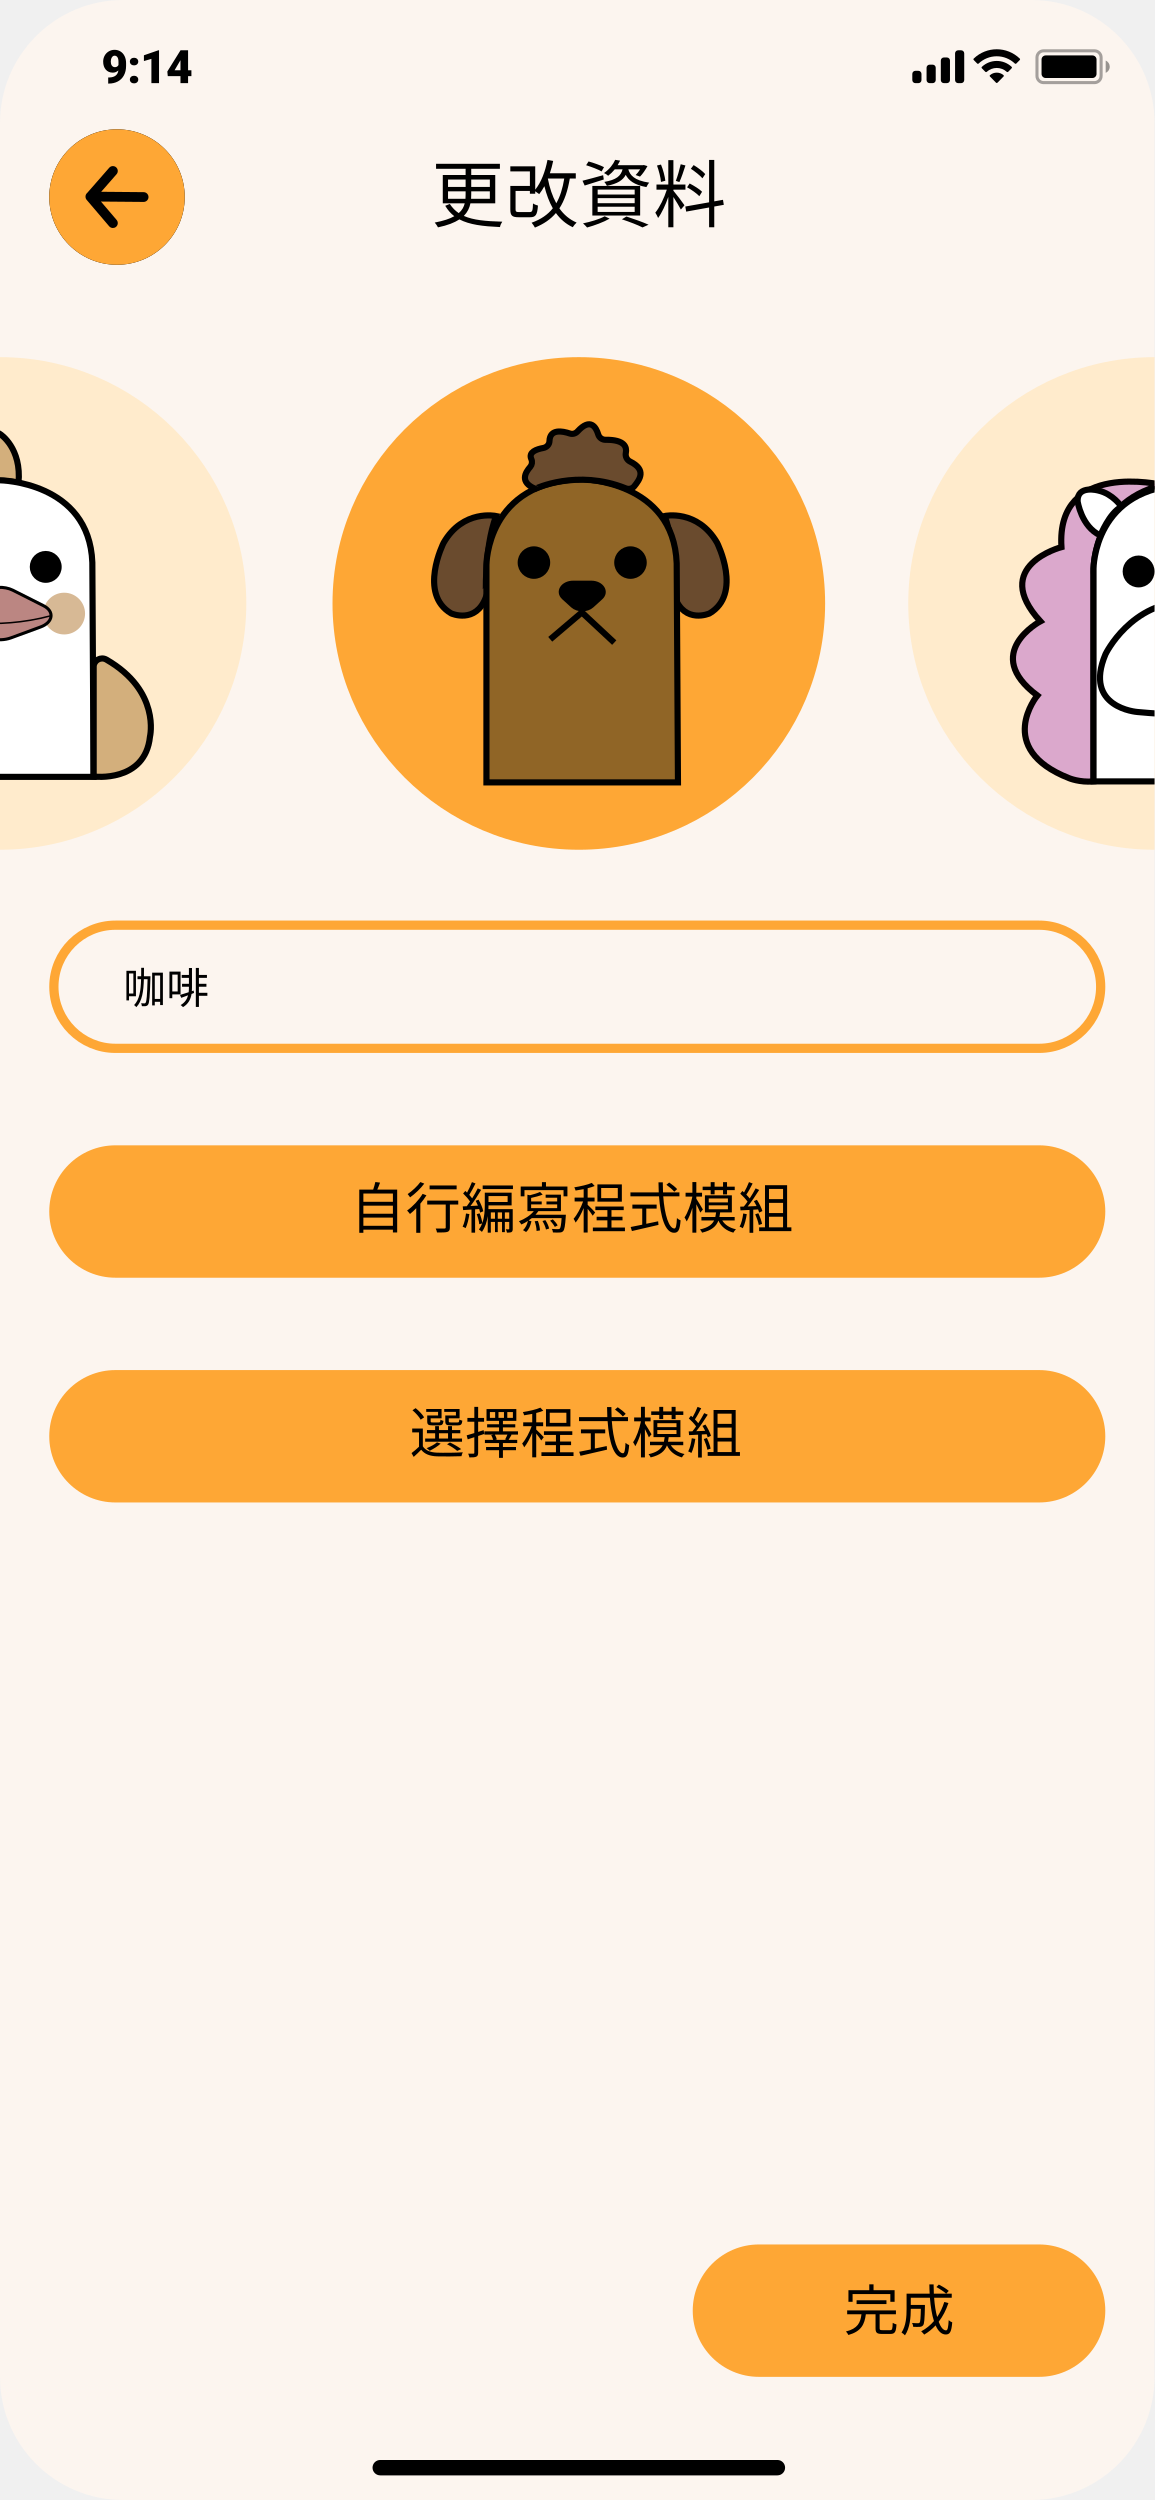
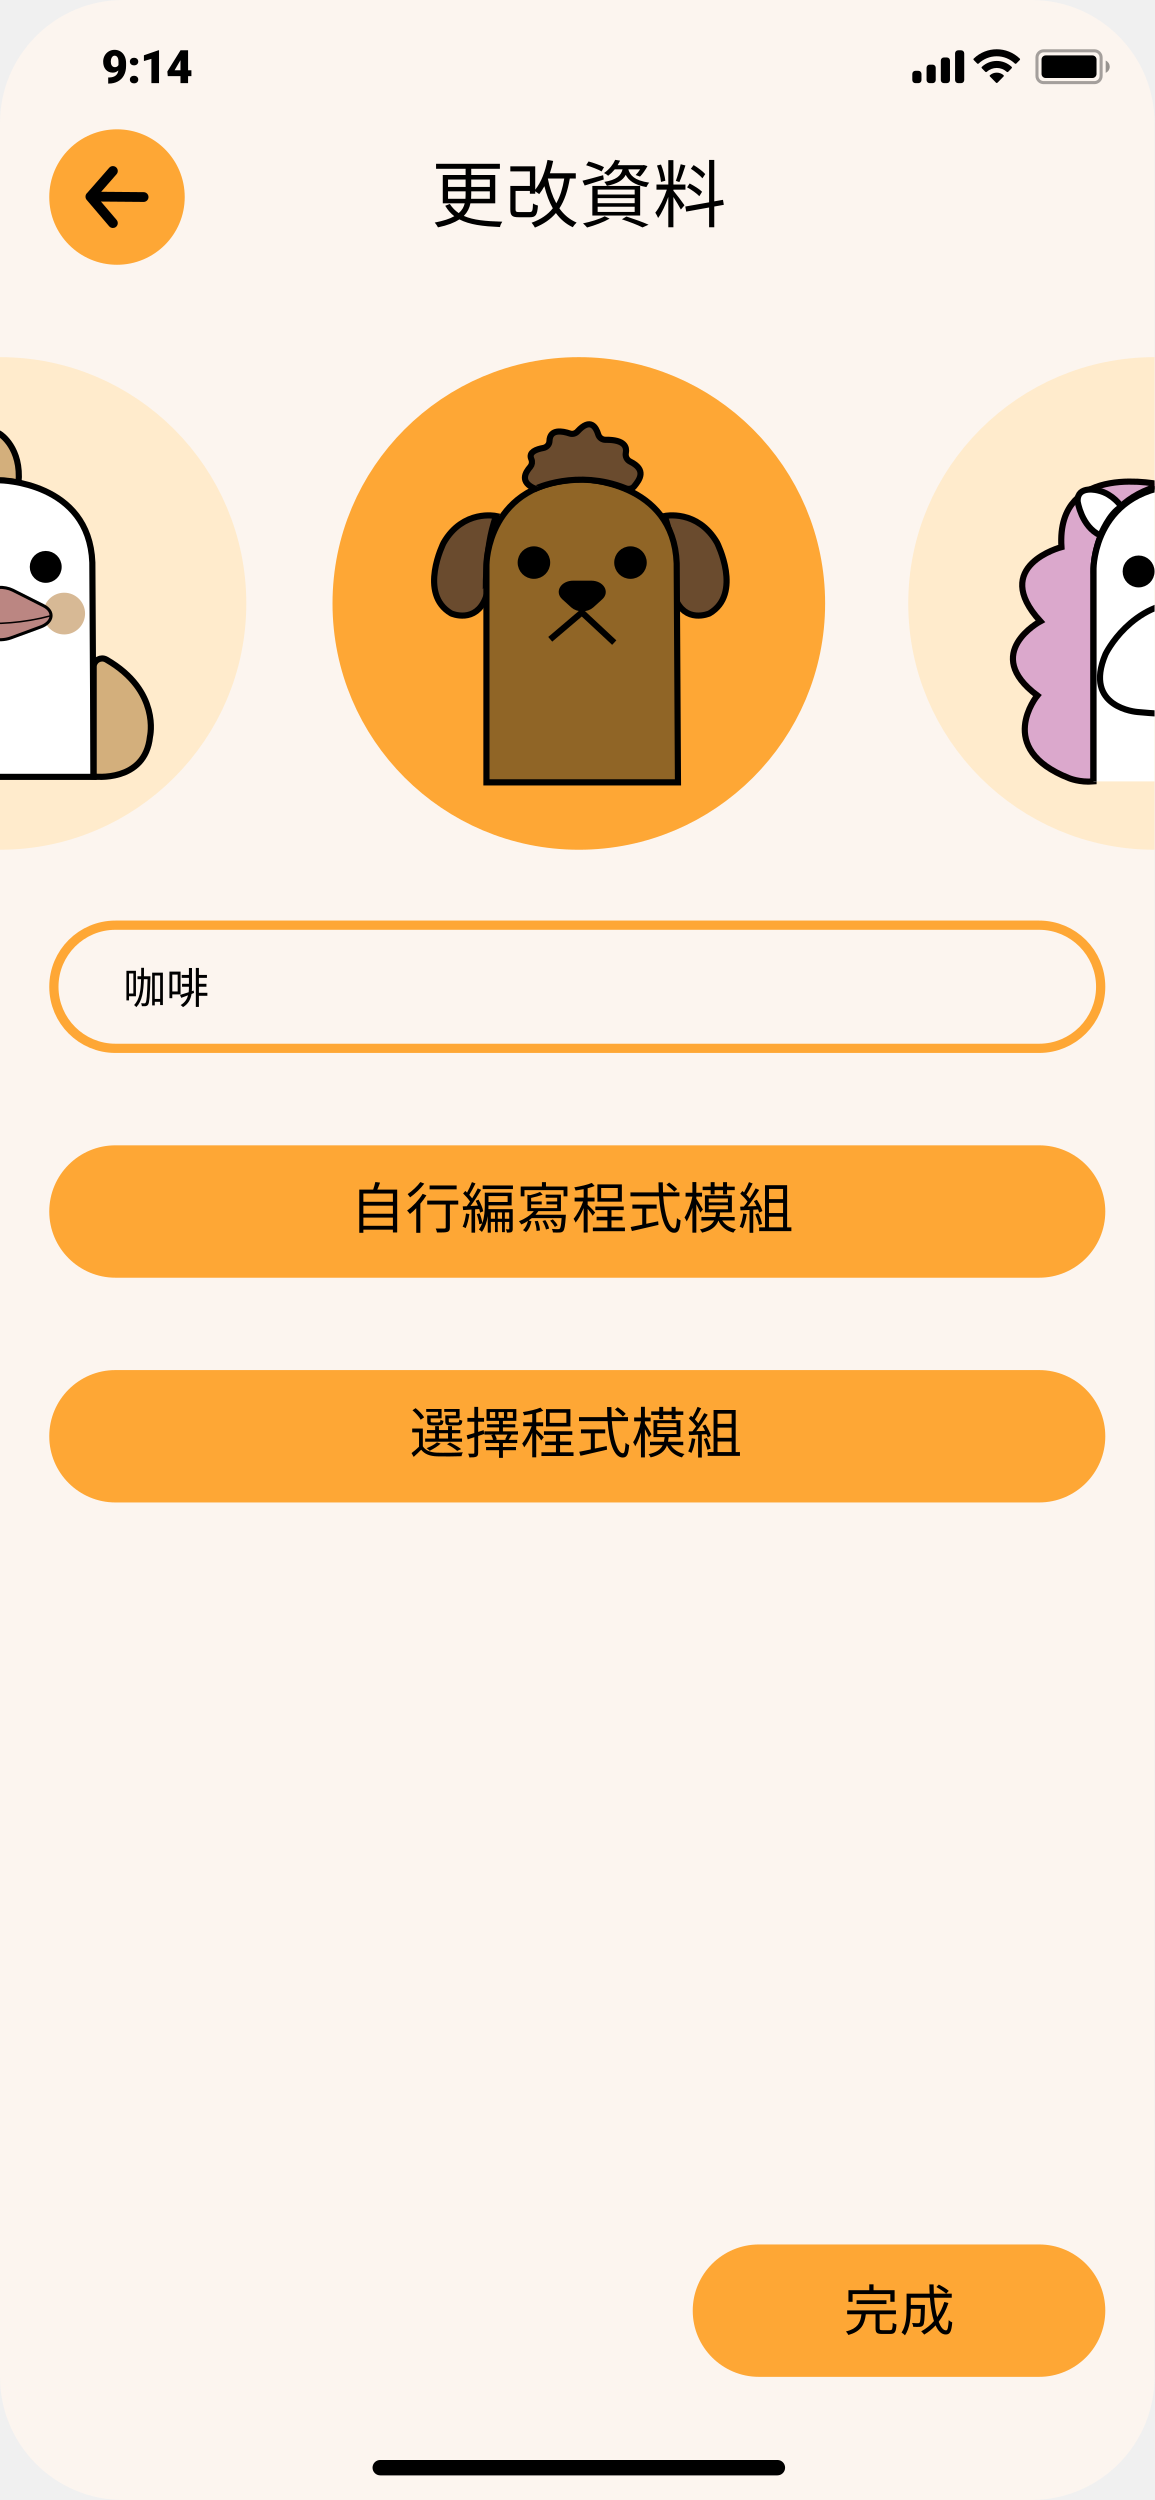
<svg xmlns="http://www.w3.org/2000/svg" width="375" height="812" viewBox="0 0 375 812" fill="none">
  <g clip-path="url(#clip0_117_17)">
    <rect width="375" height="812" rx="40" fill="#FCF5EF" />
    <rect x="121" y="799" width="134" height="5" rx="2.5" fill="black" />
    <rect x="16" y="372" width="343" height="43" rx="21.5" fill="#FEA735" />
    <path d="M118.023 398.136V395.472H127.617V398.136H118.023ZM127.617 391.602V394.212H118.023V391.602H127.617ZM127.617 387.66V390.342H118.023V387.66H127.617ZM122.541 386.382C122.847 385.698 123.171 384.888 123.441 384.114L121.911 383.916C121.767 384.618 121.479 385.59 121.209 386.382H116.691V400.404H118.023V399.396H127.617V400.314H129.003V386.382H122.541ZM148.317 385.032H139.533V386.292H148.317V385.032ZM136.527 383.934C135.627 385.212 133.899 386.832 132.405 387.84C132.639 388.092 132.999 388.614 133.197 388.902C134.799 387.768 136.635 386.022 137.805 384.438L136.527 383.934ZM137.265 387.768C136.023 389.802 134.079 391.872 132.225 393.186C132.495 393.456 132.963 394.032 133.161 394.302C133.827 393.78 134.511 393.132 135.195 392.43V400.422H136.527V390.954C137.265 390.072 137.949 389.154 138.507 388.236L137.265 387.768ZM148.839 389.946H138.759V391.224H144.771V398.64C144.771 398.946 144.663 399.018 144.321 399.036C143.979 399.054 142.791 399.054 141.513 399.018C141.711 399.396 141.891 399.954 141.945 400.314C143.709 400.314 144.717 400.314 145.329 400.116C145.923 399.9 146.121 399.486 146.121 398.658V391.224H148.839V389.946ZM151.359 394.14C151.161 395.706 150.819 397.326 150.261 398.424C150.513 398.514 151.035 398.748 151.233 398.892C151.809 397.74 152.205 396.03 152.457 394.338L151.359 394.14ZM155.643 392.7C155.787 393.132 155.895 393.528 155.949 393.852L156.975 393.42C156.759 392.412 156.129 390.846 155.445 389.658L154.509 390.018C154.761 390.504 155.013 391.044 155.229 391.584L152.817 391.71C153.969 390.198 155.301 388.146 156.273 386.472L155.175 385.986C154.707 386.94 154.059 388.11 153.357 389.226C153.105 388.884 152.781 388.488 152.421 388.092C153.051 387.102 153.825 385.626 154.437 384.384L153.285 383.952C152.925 384.942 152.277 386.328 151.701 387.354C151.521 387.174 151.323 386.976 151.143 386.814L150.423 387.642C151.251 388.416 152.151 389.46 152.673 390.27C152.313 390.828 151.953 391.332 151.611 391.782C151.143 391.8 150.693 391.818 150.297 391.836L150.423 393.042C151.233 392.988 152.151 392.934 153.141 392.862V400.368H154.311V392.79L155.643 392.7ZM163.977 395.85V393.78H165.399V395.85H163.977ZM161.673 395.85V393.78H163.059V395.85H161.673ZM159.423 395.85V393.78H160.773V395.85H159.423ZM164.877 388.488V390.414H158.667V388.488H164.877ZM166.533 392.736H158.631C158.649 392.304 158.667 391.908 158.667 391.512H166.173V387.372H157.461V391.314C157.461 393.042 157.371 395.256 156.651 397.236C156.543 396.354 156.201 395.076 155.769 394.086L154.833 394.374C155.247 395.4 155.607 396.75 155.661 397.632L156.615 397.362C156.345 398.064 156.003 398.748 155.553 399.36C155.823 399.504 156.327 399.882 156.525 400.116C157.587 398.658 158.145 396.804 158.415 394.986V400.368H159.423V396.876H160.773V400.188H161.673V396.876H163.059V400.188H163.977V396.876H165.399V399.09C165.399 399.252 165.363 399.288 165.255 399.288C165.111 399.288 164.733 399.288 164.301 399.27C164.445 399.576 164.625 400.044 164.661 400.368C165.327 400.368 165.795 400.332 166.137 400.17C166.461 399.954 166.533 399.63 166.533 399.108V392.736ZM156.777 385.032V386.202H166.605V385.032H156.777ZM173.661 396.66C174.021 397.668 174.291 399 174.273 399.81L175.371 399.648C175.371 398.838 175.101 397.542 174.705 396.552L173.661 396.66ZM176.199 396.588C176.721 397.452 177.189 398.586 177.333 399.342L178.359 399.036C178.215 398.28 177.711 397.146 177.135 396.3L176.199 396.588ZM181.131 398.01C180.843 397.452 180.177 396.624 179.565 396.048L178.665 396.48C179.277 397.074 179.925 397.92 180.195 398.496L181.131 398.01ZM173.913 394.554C174.255 394.176 174.579 393.798 174.849 393.384H182.193V388.038H177.225V389.028H180.969V390.234H177.495V391.188H180.969V392.412H172.509V391.188H175.947V390.234H172.509V389.082C173.769 388.812 175.191 388.452 176.253 388.002L175.407 387.138C174.615 387.516 173.301 387.912 172.113 388.218L171.303 388.038V393.384H173.373C172.257 394.806 170.403 395.94 168.549 396.66C168.801 396.912 169.197 397.47 169.341 397.722C170.061 397.398 170.799 397.002 171.483 396.552C171.213 397.686 170.691 398.856 169.863 399.54L170.871 400.152C171.843 399.342 172.311 397.974 172.617 396.678L171.699 396.408C172.059 396.174 172.401 395.922 172.725 395.652H182.409C182.265 397.866 182.085 398.784 181.815 399.072C181.671 399.216 181.527 399.234 181.221 399.216C180.897 399.234 180.087 399.216 179.223 399.144C179.439 399.45 179.565 399.954 179.601 400.296C180.483 400.35 181.347 400.368 181.779 400.314C182.283 400.296 182.607 400.188 182.913 399.864C183.345 399.396 183.561 398.172 183.759 395.094C183.777 394.914 183.795 394.554 183.795 394.554H173.913ZM177.333 385.392V383.952H176.019V385.392H169.125V388.56H170.349V386.562H183.039V388.56H184.299V385.392H177.333ZM200.661 389.154H195.261V385.86H200.661V389.154ZM201.975 384.69H194.037V390.306H201.975V384.69ZM193.317 393.798C192.957 393.384 191.427 391.8 190.869 391.332V390.234H193.119V388.974H190.869V385.932C191.715 385.734 192.507 385.482 193.155 385.212L192.219 384.204C190.905 384.798 188.547 385.32 186.531 385.644C186.693 385.95 186.873 386.382 186.945 386.688C187.773 386.562 188.691 386.418 189.573 386.238V388.974H186.639V390.234H189.393C188.673 392.286 187.431 394.608 186.297 395.868C186.513 396.192 186.837 396.714 186.963 397.092C187.881 395.994 188.835 394.194 189.573 392.376V400.332H190.869V392.628C191.481 393.366 192.219 394.356 192.507 394.86L193.317 393.798ZM198.609 398.694V396.372H202.191V395.202H198.609V393.06H202.587V391.872H193.371V393.06H197.277V395.202H193.785V396.372H197.277V398.694H192.561V399.9H202.983V398.694H198.609ZM219.939 386.22C219.399 385.608 218.265 384.69 217.347 384.078L216.447 384.816C217.365 385.464 218.481 386.436 219.003 387.066L219.939 386.22ZM209.913 392.556H213.279V391.26H205.395V392.556H208.599V397.776C207.159 398.064 205.845 398.334 204.837 398.532L205.251 399.846C207.537 399.342 210.831 398.586 213.873 397.848L213.765 396.678C212.469 396.966 211.173 397.218 209.913 397.488V392.556ZM220.677 388.578V387.282H215.349C215.295 386.22 215.277 385.14 215.277 384.024H213.873C213.891 385.122 213.909 386.22 213.963 387.282H204.765V388.578H214.053C214.521 395.238 216.015 400.404 218.949 400.404C220.317 400.404 220.821 399.486 221.055 396.372C220.677 396.228 220.173 395.94 219.867 395.634C219.759 398.028 219.543 399.018 219.057 399.018C217.275 399.018 215.853 394.644 215.421 388.578H220.677ZM230.829 387.912H232.107V386.562H234.843V387.93H236.139V386.562H238.641V385.428H236.139V383.952H234.843V385.428H232.107V383.952H230.829V385.428H228.219V386.562H230.829V387.912ZM228.309 392.862C227.985 392.304 226.635 390.036 226.167 389.352V388.65H228.021V387.39H226.167V383.934H224.889V387.39H222.675V388.65H224.889C224.403 391.08 223.377 393.942 222.333 395.436C222.567 395.76 222.891 396.336 223.035 396.732C223.701 395.67 224.367 394.032 224.889 392.286V400.368H226.167V391.152C226.653 392.088 227.211 393.24 227.463 393.852L228.309 392.862ZM230.199 391.494H236.427V392.772H230.199V391.494ZM230.199 389.262H236.427V390.54H230.199V389.262ZM238.623 396.408V395.274H233.673C233.763 394.806 233.853 394.302 233.907 393.78H237.705V388.254H228.957V393.78H232.593C232.521 394.302 232.449 394.824 232.341 395.274H227.823V396.408H231.945C231.261 397.776 229.983 398.73 227.355 399.324C227.589 399.576 227.931 400.08 228.039 400.368C231.171 399.612 232.611 398.352 233.331 396.444C234.231 398.406 235.887 399.738 238.191 400.368C238.371 400.026 238.749 399.522 239.037 399.27C237.003 398.838 235.473 397.848 234.591 396.408H238.623ZM241.395 394.14C241.197 395.724 240.819 397.326 240.225 398.424C240.513 398.514 241.053 398.766 241.269 398.928C241.863 397.776 242.295 396.048 242.547 394.356L241.395 394.14ZM246.219 392.826C246.381 393.204 246.489 393.546 246.561 393.852L247.623 393.348C247.371 392.376 246.579 390.846 245.841 389.694L244.851 390.126C245.157 390.612 245.463 391.17 245.733 391.728C244.743 391.764 243.753 391.818 242.853 391.854C244.095 390.306 245.535 388.182 246.579 386.49L245.427 385.986C244.923 386.958 244.239 388.128 243.501 389.262C243.213 388.884 242.835 388.452 242.403 388.02C243.087 387.048 243.843 385.608 244.455 384.402L243.267 383.952C242.889 384.942 242.259 386.292 241.665 387.3C241.485 387.138 241.305 386.976 241.125 386.832L240.441 387.714C241.287 388.47 242.241 389.478 242.799 390.288C242.403 390.882 241.989 391.422 241.593 391.89C241.179 391.908 240.765 391.926 240.405 391.926L240.513 393.132L243.447 392.988V400.404H244.653V392.916L246.219 392.826ZM245.301 394.392C245.787 395.508 246.291 396.948 246.453 397.884L247.515 397.524C247.353 396.588 246.831 395.166 246.309 394.068L245.301 394.392ZM249.765 395.202H254.337V398.64H249.765V395.202ZM254.337 386.166V389.478H249.765V386.166H254.337ZM254.337 393.996H249.765V390.684H254.337V393.996ZM255.651 398.64V384.96H248.469V398.64H246.561V399.864H257.037V398.64H255.651Z" fill="black" />
    <rect x="16" y="445" width="343" height="43" rx="21.5" fill="#FEA735" />
    <path d="M148.084 459.742H144.628V461.614C144.628 462.694 145.006 462.964 146.338 462.964H148.75C149.704 462.964 150.046 462.64 150.172 461.434C149.848 461.362 149.416 461.218 149.182 461.056C149.128 461.902 149.038 462.01 148.606 462.01H146.464C145.87 462.01 145.762 461.938 145.762 461.596V460.678H149.272V457.636H144.286V458.572H148.084V459.742ZM142.288 459.742H138.76V461.614C138.76 462.694 139.102 462.964 140.434 462.964H142.666C143.584 462.964 143.926 462.658 144.052 461.488C143.728 461.434 143.296 461.29 143.062 461.11C143.008 461.902 142.918 462.01 142.486 462.01H140.542C139.966 462.01 139.876 461.938 139.876 461.614V460.678H143.422V457.636H138.436V458.572H142.288V459.742ZM142.576 465.52H145.528V467.23H142.576V465.52ZM150.064 467.23H146.806V465.52H149.506V464.494H146.806V463.198H145.528V464.494H142.576V463.198H141.334V464.494H138.67V465.52H141.334V467.23H138.094V468.274H150.064V467.23ZM149.794 470.668C148.948 470.002 147.472 469.138 146.158 468.508L145.204 469.102C146.446 469.732 147.742 470.578 148.498 471.244L149.794 470.668ZM141.928 468.472C141.136 469.192 139.804 469.876 138.58 470.362C138.868 470.542 139.354 470.974 139.57 471.208C140.758 470.632 142.198 469.75 143.116 468.886L141.928 468.472ZM137.752 460.354C137.248 459.454 136.06 458.212 134.998 457.366L133.972 458.05C135.016 458.932 136.168 460.21 136.636 461.11L137.752 460.354ZM137.338 463.99H133.882V465.25H136.096V469.894C135.304 470.65 134.422 471.406 133.666 471.964L134.368 473.206C135.232 472.414 136.042 471.658 136.798 470.866C137.914 472.288 139.552 472.936 141.928 473.026C143.962 473.098 147.85 473.062 149.884 472.972C149.938 472.594 150.154 472 150.316 471.712C148.12 471.856 143.926 471.91 141.892 471.82C139.786 471.73 138.184 471.118 137.338 469.768V463.99ZM157.084 464.512C156.49 464.71 155.896 464.908 155.302 465.088V461.776H157.228V460.552H155.302V456.952H154.06V460.552H151.81V461.776H154.06V465.466C153.124 465.754 152.26 466.024 151.576 466.204L151.918 467.5L154.06 466.798V471.82C154.06 472.09 153.97 472.144 153.754 472.144C153.538 472.162 152.836 472.162 152.062 472.144C152.242 472.504 152.404 473.062 152.458 473.368C153.574 473.386 154.258 473.332 154.69 473.134C155.14 472.918 155.302 472.558 155.302 471.82V466.402L157.264 465.754L157.084 464.512ZM164.482 467.662H160.864L161.368 467.518C161.278 467.086 160.99 466.438 160.72 465.952H164.806C164.608 466.456 164.302 467.104 164.068 467.536L164.482 467.662ZM161.908 458.644H163.69V460.534H161.908V458.644ZM160.828 460.534H159.118V458.644H160.828V460.534ZM164.77 458.644H166.588V460.534H164.77V458.644ZM168.244 464.89H163.348V463.612H167.362V462.604H163.348V461.488H167.704V457.672H158.02V461.488H162.088V462.604H158.218V463.612H162.088V464.89H157.336V465.952H160.288L159.55 466.132C159.802 466.582 160.054 467.194 160.18 467.662H157.498V468.706H162.088V469.984H157.876V471.028H162.088V473.512H163.348V471.028H167.596V469.984H163.348V468.706H167.992V467.662H165.202C165.49 467.194 165.814 466.618 166.156 466.024L165.886 465.952H168.244V464.89ZM183.958 462.154H178.558V458.86H183.958V462.154ZM185.272 457.69H177.334V463.306H185.272V457.69ZM176.614 466.798C176.254 466.384 174.724 464.8 174.166 464.332V463.234H176.416V461.974H174.166V458.932C175.012 458.734 175.804 458.482 176.452 458.212L175.516 457.204C174.202 457.798 171.844 458.32 169.828 458.644C169.99 458.95 170.17 459.382 170.242 459.688C171.07 459.562 171.988 459.418 172.87 459.238V461.974H169.936V463.234H172.69C171.97 465.286 170.728 467.608 169.594 468.868C169.81 469.192 170.134 469.714 170.26 470.092C171.178 468.994 172.132 467.194 172.87 465.376V473.332H174.166V465.628C174.778 466.366 175.516 467.356 175.804 467.86L176.614 466.798ZM181.906 471.694V469.372H185.488V468.202H181.906V466.06H185.884V464.872H176.668V466.06H180.574V468.202H177.082V469.372H180.574V471.694H175.858V472.9H186.28V471.694H181.906ZM203.236 459.22C202.696 458.608 201.562 457.69 200.644 457.078L199.744 457.816C200.662 458.464 201.778 459.436 202.3 460.066L203.236 459.22ZM193.21 465.556H196.576V464.26H188.692V465.556H191.896V470.776C190.456 471.064 189.142 471.334 188.134 471.532L188.548 472.846C190.834 472.342 194.128 471.586 197.17 470.848L197.062 469.678C195.766 469.966 194.47 470.218 193.21 470.488V465.556ZM203.974 461.578V460.282H198.646C198.592 459.22 198.574 458.14 198.574 457.024H197.17C197.188 458.122 197.206 459.22 197.26 460.282H188.062V461.578H197.35C197.818 468.238 199.312 473.404 202.246 473.404C203.614 473.404 204.118 472.486 204.352 469.372C203.974 469.228 203.47 468.94 203.164 468.634C203.056 471.028 202.84 472.018 202.354 472.018C200.572 472.018 199.15 467.644 198.718 461.578H203.974ZM214.126 460.912H215.404V459.562H218.14V460.93H219.436V459.562H221.938V458.428H219.436V456.952H218.14V458.428H215.404V456.952H214.126V458.428H211.516V459.562H214.126V460.912ZM211.606 465.862C211.282 465.304 209.932 463.036 209.464 462.352V461.65H211.318V460.39H209.464V456.934H208.186V460.39H205.972V461.65H208.186C207.7 464.08 206.674 466.942 205.63 468.436C205.864 468.76 206.188 469.336 206.332 469.732C206.998 468.67 207.664 467.032 208.186 465.286V473.368H209.464V464.152C209.95 465.088 210.508 466.24 210.76 466.852L211.606 465.862ZM213.496 464.494H219.724V465.772H213.496V464.494ZM213.496 462.262H219.724V463.54H213.496V462.262ZM221.92 469.408V468.274H216.97C217.06 467.806 217.15 467.302 217.204 466.78H221.002V461.254H212.254V466.78H215.89C215.818 467.302 215.746 467.824 215.638 468.274H211.12V469.408H215.242C214.558 470.776 213.28 471.73 210.652 472.324C210.886 472.576 211.228 473.08 211.336 473.368C214.468 472.612 215.908 471.352 216.628 469.444C217.528 471.406 219.184 472.738 221.488 473.368C221.668 473.026 222.046 472.522 222.334 472.27C220.3 471.838 218.77 470.848 217.888 469.408H221.92ZM224.692 467.14C224.494 468.724 224.116 470.326 223.522 471.424C223.81 471.514 224.35 471.766 224.566 471.928C225.16 470.776 225.592 469.048 225.844 467.356L224.692 467.14ZM229.516 465.826C229.678 466.204 229.786 466.546 229.858 466.852L230.92 466.348C230.668 465.376 229.876 463.846 229.138 462.694L228.148 463.126C228.454 463.612 228.76 464.17 229.03 464.728C228.04 464.764 227.05 464.818 226.15 464.854C227.392 463.306 228.832 461.182 229.876 459.49L228.724 458.986C228.22 459.958 227.536 461.128 226.798 462.262C226.51 461.884 226.132 461.452 225.7 461.02C226.384 460.048 227.14 458.608 227.752 457.402L226.564 456.952C226.186 457.942 225.556 459.292 224.962 460.3C224.782 460.138 224.602 459.976 224.422 459.832L223.738 460.714C224.584 461.47 225.538 462.478 226.096 463.288C225.7 463.882 225.286 464.422 224.89 464.89C224.476 464.908 224.062 464.926 223.702 464.926L223.81 466.132L226.744 465.988V473.404H227.95V465.916L229.516 465.826ZM228.598 467.392C229.084 468.508 229.588 469.948 229.75 470.884L230.812 470.524C230.65 469.588 230.128 468.166 229.606 467.068L228.598 467.392ZM233.062 468.202H237.634V471.64H233.062V468.202ZM237.634 459.166V462.478H233.062V459.166H237.634ZM237.634 466.996H233.062V463.684H237.634V466.996ZM238.948 471.64V457.96H231.766V471.64H229.858V472.864H240.334V471.64H238.948Z" fill="black" />
-     <g clip-path="url(#clip1_117_17)">
-       <path d="M38 86.001C50.151 86.001 60.001 76.151 60.001 64C60.001 51.849 50.151 41.999 38 41.999C25.849 41.999 15.999 51.849 15.999 64C15.999 76.151 25.849 86.001 38 86.001Z" fill="black" />
-       <path d="M38 86.001C50.151 86.001 60.001 76.151 60.001 64C60.001 51.849 50.151 41.999 38 41.999C25.849 41.999 15.999 51.849 15.999 64C15.999 76.151 25.849 86.001 38 86.001Z" fill="#FEA735" />
-       <path d="M46.657 62.412L32.864 62.291L37.862 56.579C38.44 55.919 38.373 54.916 37.713 54.338C37.053 53.761 36.05 53.828 35.472 54.488L28.346 62.633C28 62.921 27.774 63.348 27.769 63.833C27.769 63.84 27.771 63.848 27.771 63.855C27.764 64.232 27.888 64.612 28.148 64.917L35.459 73.496C35.773 73.864 36.219 74.054 36.668 74.054C37.032 74.054 37.398 73.929 37.697 73.674C38.365 73.106 38.445 72.103 37.876 71.436L32.787 65.465L46.629 65.588C46.634 65.588 46.638 65.588 46.643 65.588C47.514 65.588 48.223 64.886 48.23 64.014C48.238 63.137 47.534 62.42 46.657 62.412Z" fill="black" />
-     </g>
    <path d="M145.52 64.56V62.136H151.232V63.096C151.232 63.576 151.232 64.08 151.184 64.56H145.52ZM145.52 58.32H151.232V60.72H145.52V58.32ZM159.104 58.32V60.72H153.056V58.32H159.104ZM159.104 64.56H153.008C153.032 64.104 153.056 63.6 153.056 63.12V62.136H159.104V64.56ZM160.856 66.048V56.832H153.056V54.816H162.368V53.208H141.632V54.816H151.232V56.832H143.816V66.048H150.944C150.656 67.2 150.104 68.28 149 69.216C147.872 68.472 146.912 67.488 146.096 66.24L144.608 66.84C145.424 68.232 146.408 69.336 147.56 70.224C146.096 71.064 144.056 71.736 141.2 72.288C141.584 72.696 142.064 73.44 142.256 73.848C145.376 73.2 147.608 72.312 149.216 71.256C152.48 72.984 156.848 73.512 162.392 73.752C162.488 73.176 162.824 72.432 163.136 72C157.808 71.856 153.68 71.496 150.656 70.128C151.856 68.904 152.504 67.536 152.792 66.048H160.856ZM177.968 57.984H183.272C182.744 61.2 181.928 63.864 180.68 66.024C179.408 63.72 178.52 61.008 177.944 58.032L177.968 57.984ZM187.016 57.984V56.28H178.592C179.024 55.008 179.384 53.664 179.672 52.272L177.824 51.936C177.104 55.704 175.76 59.256 173.84 61.608V54.024H165.752V55.68H172.112V60.384H165.752V68.016C165.752 70.056 166.352 70.56 168.464 70.56H172.16C174.008 70.56 174.512 69.792 174.728 66.768C174.224 66.648 173.48 66.36 173.12 66.072C173.048 68.496 172.904 68.88 172.016 68.88H168.632C167.648 68.88 167.456 68.76 167.456 67.992V62.016H172.112V62.928H173.84V62.136C174.272 62.424 174.848 62.832 175.136 63.048C175.736 62.304 176.288 61.44 176.816 60.48C177.488 63.168 178.376 65.592 179.552 67.656C177.92 69.72 175.688 71.256 172.664 72.336C173 72.72 173.552 73.512 173.744 73.92C176.648 72.744 178.856 71.208 180.56 69.192C182 71.184 183.776 72.744 186.032 73.8C186.32 73.32 186.896 72.624 187.28 72.288C184.976 71.304 183.128 69.72 181.688 67.68C183.344 65.136 184.4 61.968 185.072 57.984H187.016ZM202.208 55.008C201.632 57.192 200.192 58.392 196.28 59.088C196.568 59.4 196.976 59.976 197.12 60.36C200.528 59.688 202.304 58.56 203.24 56.784C204.128 58.512 205.88 60.048 209.96 60.768C210.128 60.336 210.536 59.664 210.872 59.328C205.952 58.608 204.608 56.856 204.08 55.008H207.92C207.488 55.704 206.96 56.376 206.456 56.856L207.872 57.36C208.736 56.52 209.624 55.176 210.296 53.952L209.096 53.592L208.808 53.664H200.6C200.912 53.16 201.176 52.68 201.416 52.176L199.808 51.912C199.184 53.352 197.984 54.96 196.184 56.208C196.616 56.376 197.192 56.76 197.528 57.096C198.368 56.448 199.064 55.752 199.664 55.008H202.208ZM194.12 67.152H206.144V68.832H194.12V67.152ZM194.12 64.344H206.144V66H194.12V64.344ZM194.12 61.584H206.144V63.192H194.12V61.584ZM192.392 70.008H207.92V60.384H192.392V70.008ZM196.184 54.288C195.032 53.688 192.824 52.896 191.168 52.44L190.376 53.664C192.08 54.192 194.288 55.032 195.392 55.68L196.184 54.288ZM195.896 56.904C193.448 57.576 190.928 58.296 189.2 58.704L189.896 60.264C191.696 59.688 193.952 58.992 196.112 58.296L195.896 56.904ZM196.4 70.248C194.696 71.208 191.816 72.048 189.368 72.552C189.776 72.864 190.376 73.56 190.688 73.896C193.064 73.248 196.064 72.144 198.008 71.016L196.4 70.248ZM201.992 71.232C204.608 72.096 207.2 73.104 208.688 73.872L210.656 72.984C208.904 72.192 206.048 71.16 203.456 70.32L201.992 71.232ZM229.064 56.544C228.296 55.656 226.64 54.432 225.296 53.616L224.384 54.816C225.752 55.704 227.384 57 228.152 57.912L229.064 56.544ZM228.032 62.28C227.192 61.416 225.416 60.336 224 59.592L223.16 60.84C224.6 61.608 226.304 62.832 227.144 63.72L228.032 62.28ZM221.096 53.352C220.736 54.96 220.064 57.336 219.512 58.752L220.664 59.136C221.312 57.792 222.056 55.536 222.632 53.736L221.096 53.352ZM216.104 58.704C215.936 57.264 215.384 55.104 214.688 53.448L213.392 53.76C214.016 55.44 214.568 57.648 214.688 59.088L216.104 58.704ZM218.72 61.608H222.632V59.928H218.72V52.008H217.064V59.928H213.224V61.608H216.584C215.744 64.296 214.232 67.392 212.84 69.072C213.128 69.504 213.56 70.296 213.752 70.8C214.952 69.192 216.176 66.528 217.064 63.96V73.824H218.72V63.984C219.584 65.328 220.712 67.176 221.144 68.064L222.32 66.672C221.792 65.856 219.392 62.688 218.72 61.944V61.608ZM235.088 66.528L234.824 64.896L231.992 65.4V51.936H230.312V65.712L222.584 67.08L222.872 68.736L230.312 67.392V73.824H231.992V67.08L235.088 66.528Z" fill="black" />
    <rect x="17.5" y="300.5" width="340" height="40" rx="20" fill="#FCF5EF" stroke="#FEA735" stroke-width="3" />
    <path d="M43.316 316.172V322.71H41.902V316.172H43.316ZM44.156 323.578V315.318H41.062V324.922H41.902V323.578H44.156ZM46.746 317.096C46.76 316.214 46.774 315.29 46.774 314.338H45.864C45.864 315.304 45.864 316.228 45.85 317.096H44.66V318.034H45.822C45.724 321.716 45.318 324.67 43.554 326.448C43.778 326.588 44.114 326.896 44.282 327.12C46.186 325.132 46.62 321.982 46.732 318.034H47.936C47.782 323.396 47.614 325.258 47.306 325.678C47.18 325.874 47.082 325.902 46.9 325.902C46.69 325.902 46.284 325.902 45.836 325.86C45.976 326.126 46.074 326.518 46.074 326.798C46.536 326.84 46.998 326.826 47.306 326.798C47.642 326.742 47.88 326.63 48.104 326.294C48.524 325.692 48.678 323.746 48.86 317.586C48.874 317.474 48.874 317.096 48.874 317.096H46.746ZM50.274 324.446V316.858H52.01V324.446H50.274ZM49.42 315.92V326.56H50.274V325.384H52.01V326.448H52.906V315.92H49.42ZM57.708 316.55V322.024H55.958V316.55H57.708ZM58.646 322.976V315.584H55.034V324.208H55.958V322.976H58.646ZM62.888 321.73L62.314 321.926C62.342 321.492 62.356 321.058 62.356 320.61V314.408H61.362V316.648H59.024V317.614H61.362V319.546H59.122V320.498H61.362V320.596C61.362 321.156 61.348 321.716 61.278 322.276C60.214 322.626 59.206 322.948 58.464 323.158L58.87 324.096C59.542 323.858 60.298 323.578 61.082 323.27C60.774 324.502 60.088 325.608 58.674 326.448C58.926 326.602 59.276 326.924 59.444 327.12C61.222 326.042 61.936 324.53 62.216 322.836L63.028 322.514L62.888 321.73ZM67.354 322.472H64.61V320.498H67.046V319.546H64.61V317.614H67.214V316.648H64.61V314.38H63.602V327.05H64.61V323.438H67.354V322.472Z" fill="black" />
    <circle cx="188" cy="196" r="80" fill="#FEA735" />
    <circle cy="196" r="80" fill="#FFEBCC" />
    <path d="M-5.986 156.999C-5.986 156.999 -6.583 144.462 0.055 141C0.055 141 7.123 145.465 6.001 156.999C6.001 156.999 1.392 155.112 -5.986 156.999Z" fill="#D3AF7C" stroke="black" stroke-width="2" stroke-miterlimit="10" />
    <path d="M-30.469 252.324V183.22C-30.469 183.22 -30.469 156.405 0.024 155.999C0.024 155.999 28.988 156.405 29.991 182.719L30.397 252.324H-30.469Z" fill="white" stroke="black" stroke-width="2" stroke-miterlimit="10" />
    <path d="M14.852 188.808C17.437 188.808 19.533 186.712 19.533 184.127C19.533 181.543 17.437 179.447 14.852 179.447C12.268 179.447 10.172 181.543 10.172 184.127C10.172 186.712 12.268 188.808 14.852 188.808Z" fill="black" stroke="black" stroke-miterlimit="10" />
    <path d="M30.421 252.229C30.421 252.229 47.136 254.33 48.712 239.263C48.712 239.263 52.246 224.434 34.552 214.238C32.737 213.188 30.421 214.501 30.421 216.554V252.229Z" fill="#D3AF7C" stroke="black" stroke-width="2" stroke-miterlimit="10" />
-     <path d="M20.846 206.072C24.591 206.072 27.627 203.036 27.627 199.29C27.627 195.545 24.591 192.509 20.846 192.509C17.101 192.509 14.065 195.545 14.065 199.29C14.065 203.036 17.101 206.072 20.846 206.072Z" fill="#D7B995" />
+     <path d="M20.846 206.072C24.591 206.072 27.628 203.036 27.628 199.29C27.628 195.545 24.591 192.509 20.846 192.509C17.101 192.509 14.065 195.545 14.065 199.29C14.065 203.036 17.101 206.072 20.846 206.072Z" fill="#D7B995" />
    <path d="M-14.59 197.977L-5.062 192.055C-2.555 190.479 1.457 190.336 4.155 191.697L14.136 196.735C17.79 198.574 17.264 202.156 13.133 203.66L3.51 207.194C1.6 207.886 -0.716 207.982 -2.722 207.457L-12.608 204.806C-17.001 203.636 -18.028 200.102 -14.59 197.977Z" fill="#BB8682" stroke="black" stroke-miterlimit="10" />
    <path d="M-17.718 201.129C-17.718 201.129 -1.576 204.919 16.5 200" stroke="#040000" stroke-width="0.5" stroke-miterlimit="10" />
    <path d="M215.884 167.595C215.884 167.595 226.574 165.301 232.92 176.308C232.92 176.308 241.292 192.88 230.431 199.25C230.431 199.25 222.425 202.789 219.155 193.93C219.13 193.93 219.911 178.675 215.884 167.595Z" fill="#6A4B2E" stroke="black" stroke-width="2" stroke-miterlimit="10" />
    <path d="M161.116 167.595C161.116 167.595 150.426 165.301 144.08 176.308C144.08 176.308 135.708 192.88 146.569 199.25C146.569 199.25 154.575 202.789 157.845 193.93C157.87 193.93 157.089 178.675 161.116 167.595Z" fill="#6A4B2E" stroke="black" stroke-width="2" stroke-miterlimit="10" />
-     <path d="M157.992 254.117V183.484C157.992 183.484 157.992 156.075 189.159 155.66C189.159 155.66 218.764 156.075 219.789 182.971L220.204 254.117H157.992Z" fill="#906526" stroke="black" stroke-width="2" stroke-miterlimit="10" />
+     <path d="M157.992 254.116V183.484C157.992 183.484 157.992 156.075 189.159 155.66C189.159 155.66 218.764 156.075 219.789 182.971L220.204 254.116H157.992Z" fill="#906526" stroke="black" stroke-width="2" stroke-miterlimit="10" />
    <path d="M173.416 187.511C176.058 187.511 178.2 185.369 178.2 182.727C178.2 180.085 176.058 177.943 173.416 177.943C170.774 177.943 168.633 180.085 168.633 182.727C168.633 185.369 170.774 187.511 173.416 187.511Z" fill="black" stroke="black" stroke-miterlimit="10" />
    <path d="M204.779 187.511C207.421 187.511 209.563 185.369 209.563 182.727C209.563 180.085 207.421 177.943 204.779 177.943C202.137 177.943 199.996 180.085 199.996 182.727C199.996 185.369 202.137 187.511 204.779 187.511Z" fill="black" stroke="black" stroke-miterlimit="10" />
    <path d="M186.206 189.097H192.015C195.603 189.097 197.555 192.221 195.285 194.271L192.381 196.907C190.697 198.445 187.548 198.445 185.864 196.907L182.96 194.271C180.666 192.197 182.618 189.097 186.206 189.097Z" fill="black" stroke="black" stroke-miterlimit="10" />
    <path d="M178.713 207.646L188.988 198.909L199.507 208.72" stroke="black" stroke-width="2" stroke-miterlimit="10" />
-     <path d="M203.242 158.613C204.218 159.004 205.341 158.76 206 157.954C207.806 155.733 210.076 152.585 204.633 149.9C203.608 149.387 203.046 148.24 203.266 147.118C203.632 145.287 202.998 142.773 196.701 142.846C195.602 142.871 194.626 142.163 194.309 141.114C193.601 138.771 191.795 135.549 187.597 140.113C186.962 140.821 185.962 141.114 185.059 140.796C182.764 140.015 178.591 139.185 178.469 143.261C178.444 144.384 177.566 145.312 176.443 145.507C174.295 145.897 171.537 146.825 172.587 149.143C172.953 149.973 172.806 150.95 172.221 151.633C170.659 153.439 168.657 156.539 173.807 158.76C173.807 158.784 187.377 152.194 203.242 158.613Z" fill="#6A4B2E" stroke="black" stroke-width="2" stroke-miterlimit="10" />
+     <path d="M203.242 158.613C204.218 159.004 205.341 158.76 206 157.954C207.806 155.733 210.076 152.585 204.633 149.9C203.608 149.387 203.046 148.24 203.266 147.118C203.632 145.287 202.998 142.773 196.701 142.846C195.602 142.871 194.626 142.163 194.309 141.114C193.601 138.771 191.795 135.549 187.597 140.113C186.962 140.821 185.962 141.114 185.059 140.796C182.765 140.015 178.591 139.185 178.469 143.261C178.445 144.384 177.566 145.312 176.443 145.507C174.295 145.897 171.537 146.825 172.587 149.143C172.953 149.973 172.807 150.95 172.221 151.633C170.659 153.439 168.657 156.539 173.807 158.76C173.807 158.784 187.377 152.194 203.242 158.613Z" fill="#6A4B2E" stroke="black" stroke-width="2" stroke-miterlimit="10" />
    <circle cx="375" cy="196" r="80" fill="#FFEBCC" />
    <path d="M355.175 253.799V186.804C355.175 186.804 353.5 163.5 377.5 157.5C377.5 157.5 342.946 149.378 344.761 177.705C344.761 177.705 321.427 183.795 337.906 201.804C337.906 201.804 318.537 212.169 336.927 225.902C336.927 225.902 322.764 243.099 347.221 252.748C347.221 252.748 350.684 254.205 355.175 253.799Z" fill="#DBA8CC" stroke="#040000" stroke-width="2" stroke-miterlimit="10" />
    <path d="M364.26 164.584C364.26 164.584 361.514 160.405 356.737 159.33C356.737 159.33 349.882 157.419 350.002 162.793C350.002 162.793 351.172 171.033 357.406 173.923C357.406 173.923 360.295 166.615 364.26 164.584Z" fill="white" stroke="black" stroke-width="2" stroke-miterlimit="10" />
-     <path d="M355.175 253.799V184.679C355.175 184.679 355.175 157.857 385.674 157.451C385.674 157.451 414.645 157.857 415.649 184.177L416.055 253.799" fill="white" />
-     <path d="M355.175 253.799V184.679C355.175 184.679 355.175 157.857 385.674 157.451C385.674 157.451 414.645 157.857 415.649 184.177L416.055 253.799H355.175Z" stroke="black" stroke-width="2" stroke-miterlimit="10" />
+     <path d="M355.175 253.799V184.679C355.175 184.679 355.175 157.857 385.674 157.451C385.674 157.451 414.645 157.857 415.649 184.177L416.055 253.799" fill="white" stroke="black" stroke-width="2" stroke-miterlimit="10" />
    <path d="M369.815 190.292C372.401 190.292 374.497 188.196 374.497 185.61C374.497 183.025 372.401 180.929 369.815 180.929C367.23 180.929 365.134 183.025 365.134 185.61C365.134 188.196 367.23 190.292 369.815 190.292Z" fill="black" stroke="black" stroke-miterlimit="10" />
    <path d="M404.065 230.822C419.47 226.834 412.83 213.483 412.83 213.483C405.187 194.089 386.08 195.331 386.08 195.331C367.308 195.307 359.068 212.48 359.068 212.48C351.711 229.939 369.409 231.252 369.409 231.252C369.409 231.252 393.078 233.665 404.065 230.822Z" fill="white" stroke="black" stroke-width="2" stroke-miterlimit="10" />
    <rect x="225" y="729" width="134" height="43" rx="21.5" fill="#FEA735" />
    <path d="M276.923 745.12H289.181V747.622H290.567V743.86H283.727V741.952H282.341V743.86H275.573V747.622H276.923V745.12ZM287.921 748.36V747.118H278.219V748.36H287.921ZM286.589 756.838C285.833 756.838 285.707 756.73 285.707 756.226V751.672H290.999V750.412H275.159V751.672H279.803C279.479 754.39 278.597 756.316 274.763 757.27C275.051 757.522 275.411 758.08 275.555 758.404C279.749 757.234 280.811 754.93 281.225 751.672H284.375V756.226C284.375 757.648 284.807 758.062 286.445 758.062H289.217C290.639 758.062 291.035 757.432 291.179 754.984C290.819 754.876 290.261 754.66 289.955 754.462C289.901 756.514 289.775 756.838 289.109 756.838H286.589ZM304.139 742.834C305.273 743.446 306.641 744.364 307.325 744.994L308.153 744.076C307.451 743.446 306.047 742.582 304.931 742.024L304.139 742.834ZM306.695 747.694C306.137 749.512 305.363 751.132 304.391 752.554C303.905 750.844 303.581 748.702 303.401 746.308H309.125V744.994H303.311C303.257 744.022 303.239 743.014 303.239 741.97H301.853C301.871 742.996 301.889 744.004 301.961 744.994H294.455V750.016C294.455 752.338 294.293 755.416 292.817 757.612C293.123 757.774 293.699 758.242 293.933 758.512C295.553 756.172 295.823 752.554 295.823 750.034V749.89H299.099C299.027 752.986 298.937 754.12 298.685 754.39C298.577 754.552 298.397 754.588 298.145 754.588C297.839 754.588 297.065 754.57 296.237 754.498C296.453 754.84 296.597 755.344 296.615 755.758C297.497 755.794 298.307 755.794 298.757 755.758C299.261 755.704 299.567 755.578 299.837 755.236C300.215 754.768 300.323 753.256 300.413 749.224V748.648H295.823V746.308H302.033C302.267 749.206 302.699 751.852 303.347 753.886C302.195 755.236 300.809 756.352 299.207 757.216C299.513 757.468 299.981 758.008 300.179 758.278C301.565 757.468 302.807 756.46 303.887 755.29C304.715 757.144 305.795 758.242 307.181 758.242C308.549 758.242 309.035 757.36 309.287 754.3C308.927 754.192 308.441 753.886 308.135 753.58C308.009 755.974 307.793 756.91 307.289 756.91C306.371 756.91 305.543 755.884 304.877 754.12C306.209 752.41 307.271 750.358 308.045 748.036L306.695 747.694Z" fill="black" />
-     <path opacity="0.35" d="M336.812 18.669C336.812 17.473 337.782 16.503 338.979 16.503H355.469C356.666 16.503 357.636 17.473 357.636 18.669V24.669C357.636 25.866 356.666 26.836 355.469 26.836H338.979C337.782 26.836 336.812 25.866 336.812 24.669V18.669Z" stroke="black" />
-     <path opacity="0.4" d="M359.128 19.669V23.669C359.926 23.331 360.445 22.542 360.445 21.669C360.445 20.796 359.926 20.008 359.128 19.669Z" fill="black" />
+     <g clip-path="url(#clip1_117_17)">
+       <path d="M38 86.001C50.151 86.001 60.001 76.151 60.001 64C60.001 51.849 50.151 41.999 38 41.999C25.849 41.999 15.999 51.849 15.999 64C15.999 76.151 25.849 86.001 38 86.001Z" fill="#FEA735" />
+       <path d="M46.657 62.412L32.864 62.291L37.862 56.579C38.44 55.919 38.373 54.916 37.713 54.338C37.053 53.761 36.05 53.828 35.473 54.488L28.346 62.633C28 62.921 27.774 63.348 27.769 63.833C27.769 63.84 27.771 63.848 27.771 63.855C27.764 64.232 27.888 64.612 28.149 64.917L35.459 73.496C35.773 73.864 36.219 74.054 36.669 74.054C37.033 74.054 37.398 73.929 37.698 73.674C38.365 73.106 38.445 72.103 37.876 71.436L32.787 65.465L46.629 65.588C46.634 65.588 46.638 65.588 46.643 65.588C47.514 65.588 48.223 64.886 48.23 64.014C48.238 63.137 47.534 62.42 46.657 62.412Z" fill="black" />
+     </g>
+     <path opacity="0.35" d="M338.979 16.503H355.469C356.666 16.503 357.636 17.473 357.636 18.669V24.669C357.636 25.866 356.666 26.836 355.469 26.836H338.979C337.782 26.836 336.812 25.866 336.812 24.669V18.669C336.812 17.473 337.782 16.503 338.979 16.503Z" stroke="black" />
+     <path opacity="0.4" d="M359.128 19.669V23.669C359.926 23.331 360.445 22.542 360.445 21.669C360.445 20.796 359.926 20.008 359.128 19.669" fill="black" />
    <path d="M338.296 19.336C338.296 18.6 338.893 18.003 339.629 18.003H354.819C355.555 18.003 356.152 18.6 356.152 19.336V24.003C356.152 24.739 355.555 25.336 354.819 25.336H339.629C338.893 25.336 338.296 24.739 338.296 24.003V19.336Z" fill="black" />
    <path fill-rule="evenodd" clip-rule="evenodd" d="M323.744 18.277C325.942 18.277 328.056 19.129 329.649 20.656C329.769 20.773 329.961 20.772 330.079 20.652L331.226 19.486C331.286 19.425 331.319 19.343 331.318 19.257C331.318 19.172 331.284 19.09 331.223 19.03C327.042 14.99 320.445 14.99 316.264 19.03C316.203 19.09 316.169 19.172 316.168 19.257C316.168 19.343 316.201 19.425 316.261 19.486L317.408 20.652C317.526 20.772 317.718 20.774 317.838 20.656C319.431 19.129 321.545 18.277 323.744 18.277ZM323.744 22.073C324.951 22.073 326.116 22.526 327.011 23.343C327.132 23.459 327.323 23.456 327.441 23.337L328.587 22.17C328.647 22.109 328.68 22.026 328.68 21.94C328.679 21.854 328.644 21.771 328.582 21.711C325.856 19.155 321.634 19.155 318.908 21.711C318.846 21.771 318.811 21.854 318.81 21.94C318.809 22.026 318.843 22.109 318.903 22.17L320.049 23.337C320.167 23.456 320.357 23.459 320.478 23.343C321.373 22.526 322.537 22.073 323.744 22.073ZM326.038 24.627C326.04 24.713 326.006 24.797 325.945 24.857L323.964 26.873C323.906 26.932 323.826 26.966 323.744 26.966C323.661 26.966 323.582 26.932 323.524 26.873L321.542 24.857C321.481 24.797 321.447 24.713 321.449 24.627C321.451 24.54 321.488 24.458 321.552 24.4C322.817 23.322 324.67 23.322 325.936 24.4C325.999 24.458 326.037 24.54 326.038 24.627Z" fill="black" />
    <path fill-rule="evenodd" clip-rule="evenodd" d="M312.189 16.336H311.197C310.65 16.336 310.205 16.784 310.205 17.336V26.003C310.205 26.555 310.65 27.003 311.197 27.003H312.189C312.737 27.003 313.181 26.555 313.181 26.003V17.336C313.181 16.784 312.737 16.336 312.189 16.336ZM306.568 18.669H307.56C308.108 18.669 308.552 19.117 308.552 19.669V26.003C308.552 26.555 308.108 27.003 307.56 27.003H306.568C306.02 27.003 305.576 26.555 305.576 26.003V19.669C305.576 19.117 306.02 18.669 306.568 18.669ZM302.931 21.003H301.939C301.391 21.003 300.947 21.45 300.947 22.003V26.003C300.947 26.555 301.391 27.003 301.939 27.003H302.931C303.479 27.003 303.923 26.555 303.923 26.003V22.003C303.923 21.45 303.479 21.003 302.931 21.003ZM298.301 23.003H297.309C296.762 23.003 296.317 23.45 296.317 24.003V26.003C296.317 26.555 296.762 27.003 297.309 27.003H298.301C298.849 27.003 299.293 26.555 299.293 26.003V24.003C299.293 23.45 298.849 23.003 298.301 23.003Z" fill="black" />
    <path d="M38.446 22.877C37.913 23.355 37.318 23.594 36.658 23.594C35.692 23.594 34.925 23.267 34.359 22.613C33.792 21.959 33.509 21.084 33.509 19.991C33.509 19.307 33.668 18.672 33.985 18.086C34.303 17.5 34.747 17.037 35.318 16.695C35.894 16.353 36.529 16.182 37.222 16.182C37.925 16.182 38.56 16.36 39.127 16.717C39.698 17.068 40.142 17.569 40.46 18.218C40.777 18.863 40.941 19.607 40.95 20.452V21.397C40.95 22.574 40.718 23.594 40.255 24.459C39.796 25.323 39.139 25.987 38.284 26.451C37.43 26.915 36.434 27.146 35.296 27.146H35.142V25.169L35.611 25.162C37.31 25.079 38.255 24.317 38.446 22.877ZM37.325 21.814C37.862 21.814 38.248 21.582 38.482 21.119V20.093C38.482 19.41 38.367 18.904 38.138 18.577C37.908 18.25 37.598 18.086 37.208 18.086C36.861 18.086 36.571 18.272 36.336 18.643C36.102 19.014 35.985 19.463 35.985 19.991C35.985 20.547 36.104 20.992 36.343 21.324C36.583 21.651 36.91 21.814 37.325 21.814ZM43.544 24.605C43.934 24.605 44.259 24.722 44.518 24.956C44.776 25.186 44.906 25.481 44.906 25.843C44.906 26.204 44.776 26.502 44.518 26.736C44.259 26.966 43.934 27.081 43.544 27.081C43.148 27.081 42.821 26.963 42.562 26.729C42.308 26.495 42.181 26.199 42.181 25.843C42.181 25.486 42.308 25.191 42.562 24.956C42.821 24.722 43.148 24.605 43.544 24.605ZM43.544 18.76C43.934 18.76 44.259 18.877 44.518 19.112C44.776 19.341 44.906 19.637 44.906 19.998C44.906 20.359 44.776 20.657 44.518 20.892C44.259 21.121 43.934 21.236 43.544 21.236C43.148 21.236 42.821 21.119 42.562 20.884C42.308 20.65 42.181 20.355 42.181 19.998C42.181 19.642 42.308 19.346 42.562 19.112C42.821 18.877 43.148 18.76 43.544 18.76ZM51.652 27H49.176V19.119L46.744 19.83V17.955L51.425 16.336H51.652V27ZM61.086 22.832H62.169V24.737H61.086V27H58.617V24.737H54.494L54.347 23.228L58.617 16.358V16.336H61.086V22.832ZM56.698 22.832H58.617V19.551L58.464 19.8L56.698 22.832Z" fill="black" />
  </g>
  <defs>
    <clipPath id="clip0_117_17">
      <rect width="375" height="812" rx="40" fill="white" />
    </clipPath>
    <clipPath id="clip1_117_17">
      <rect width="44" height="44" fill="white" transform="translate(16 42)" />
    </clipPath>
  </defs>
</svg>
